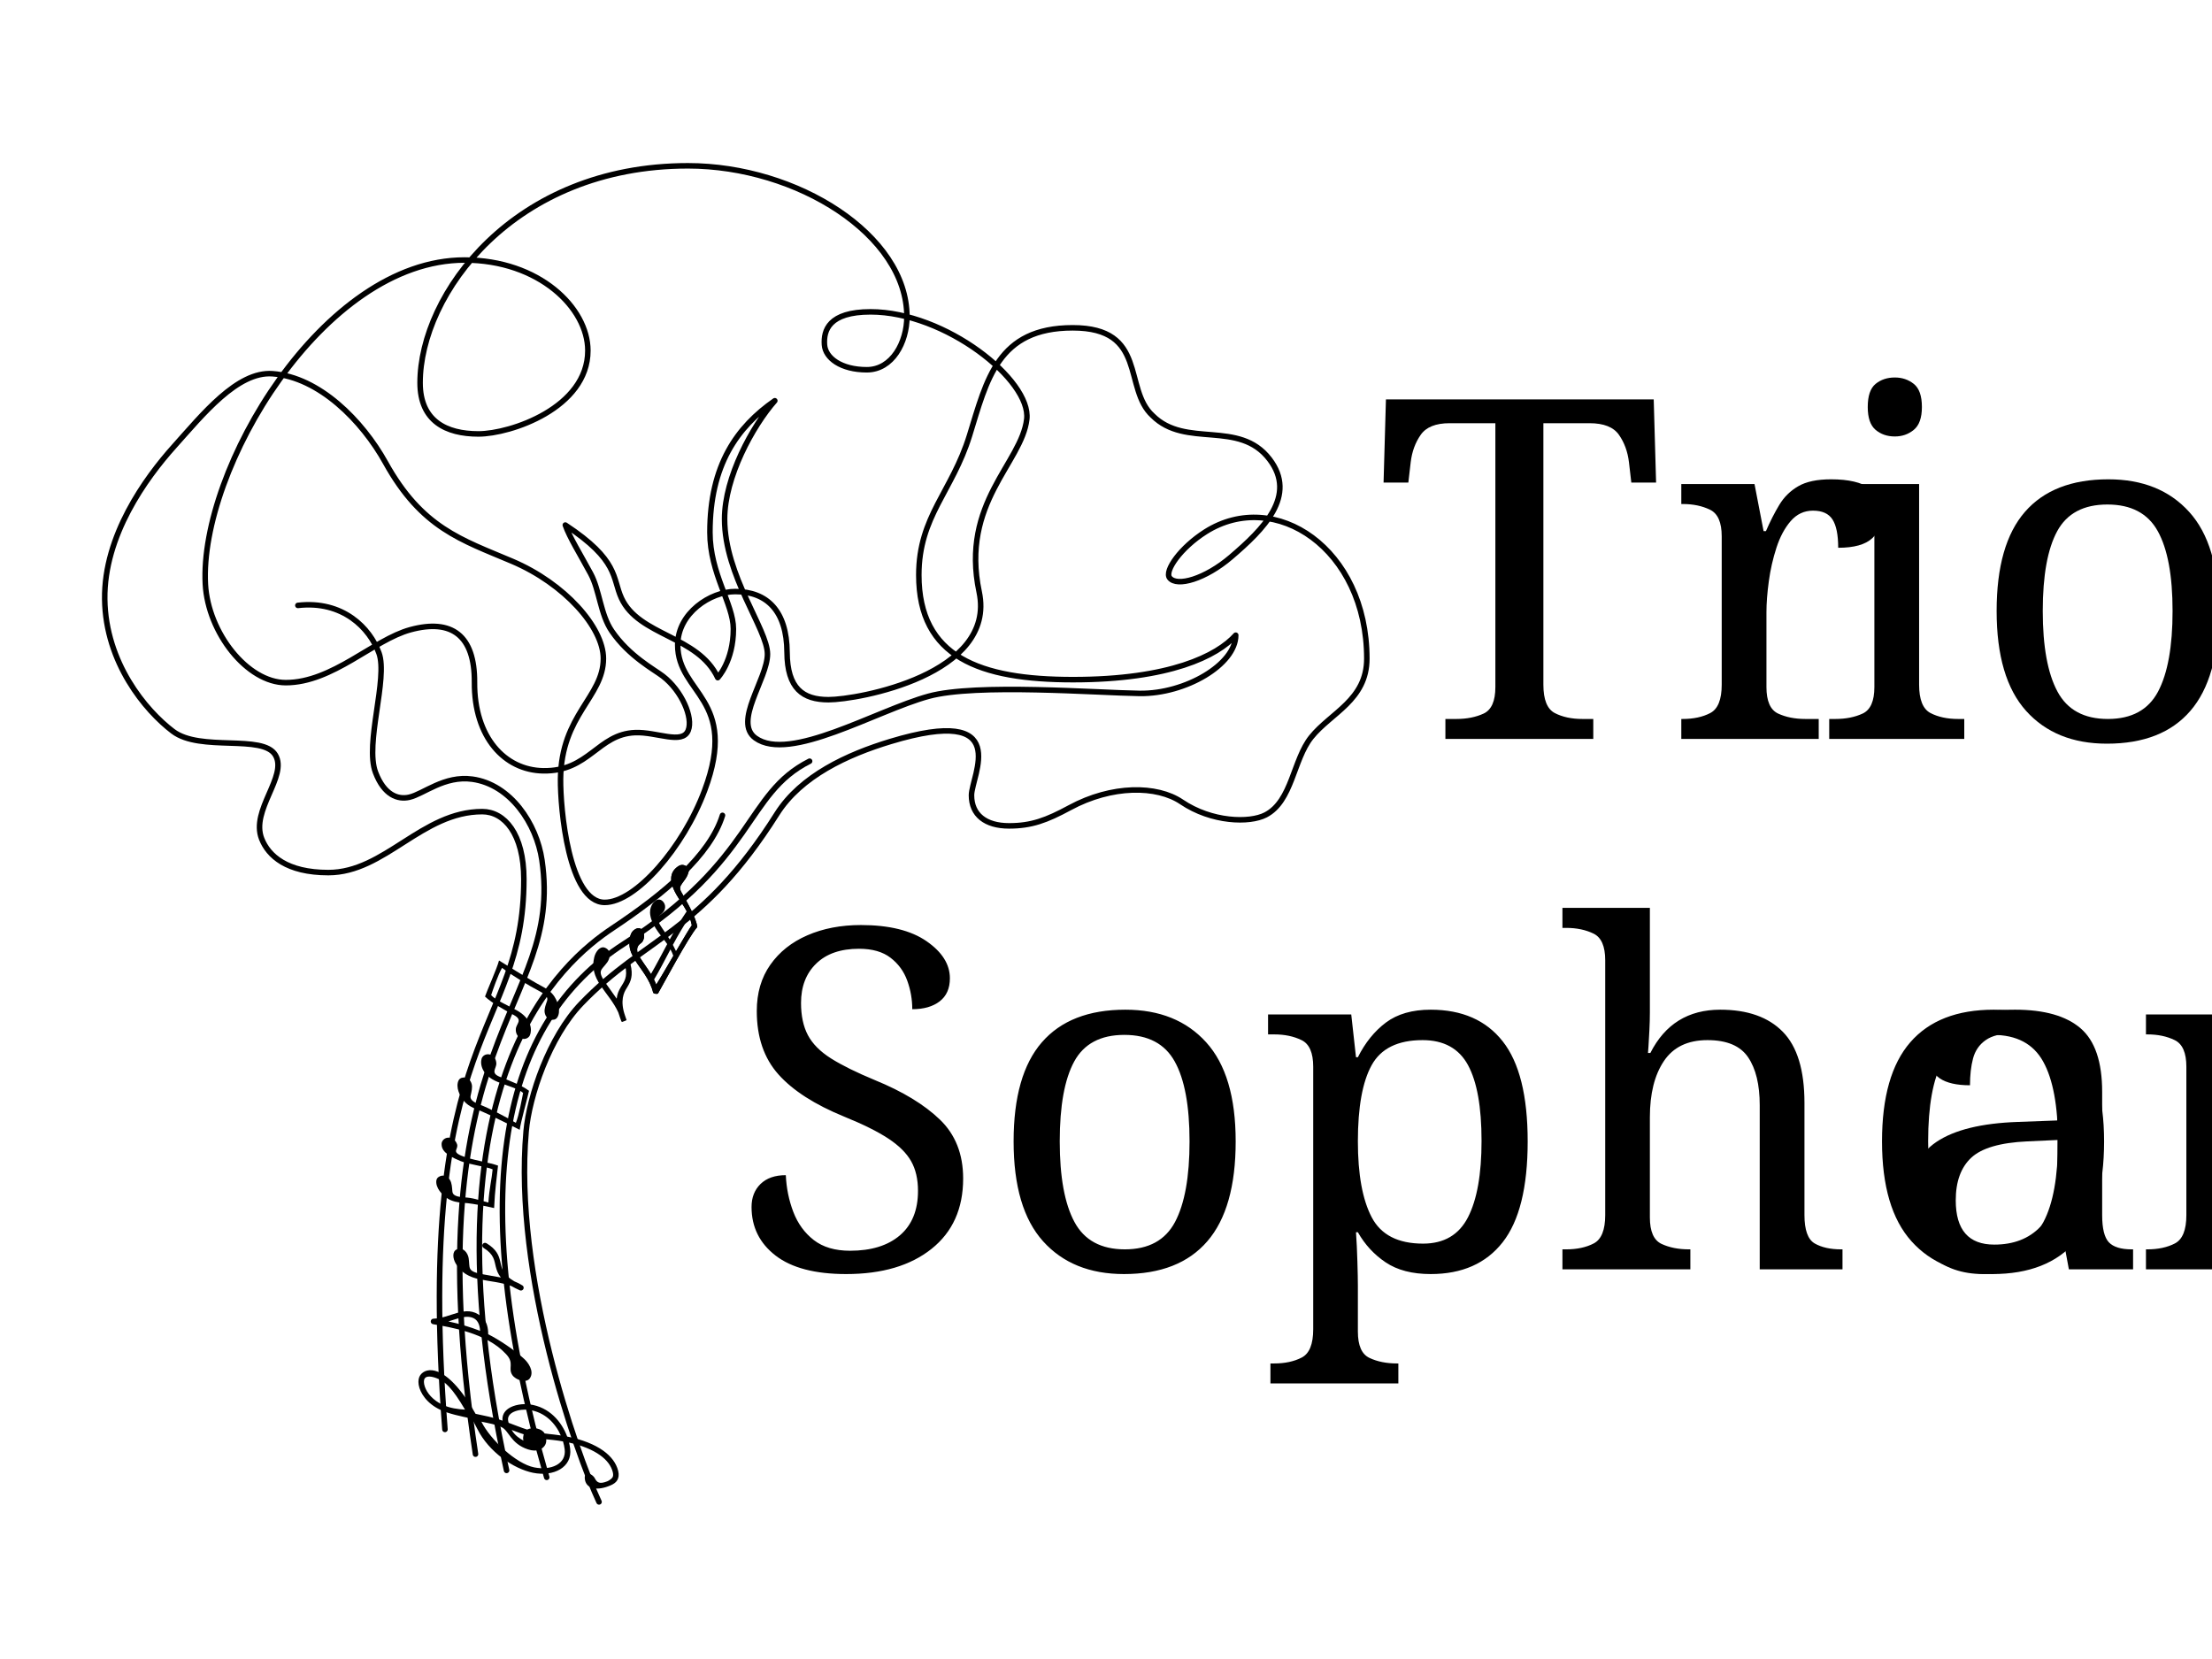
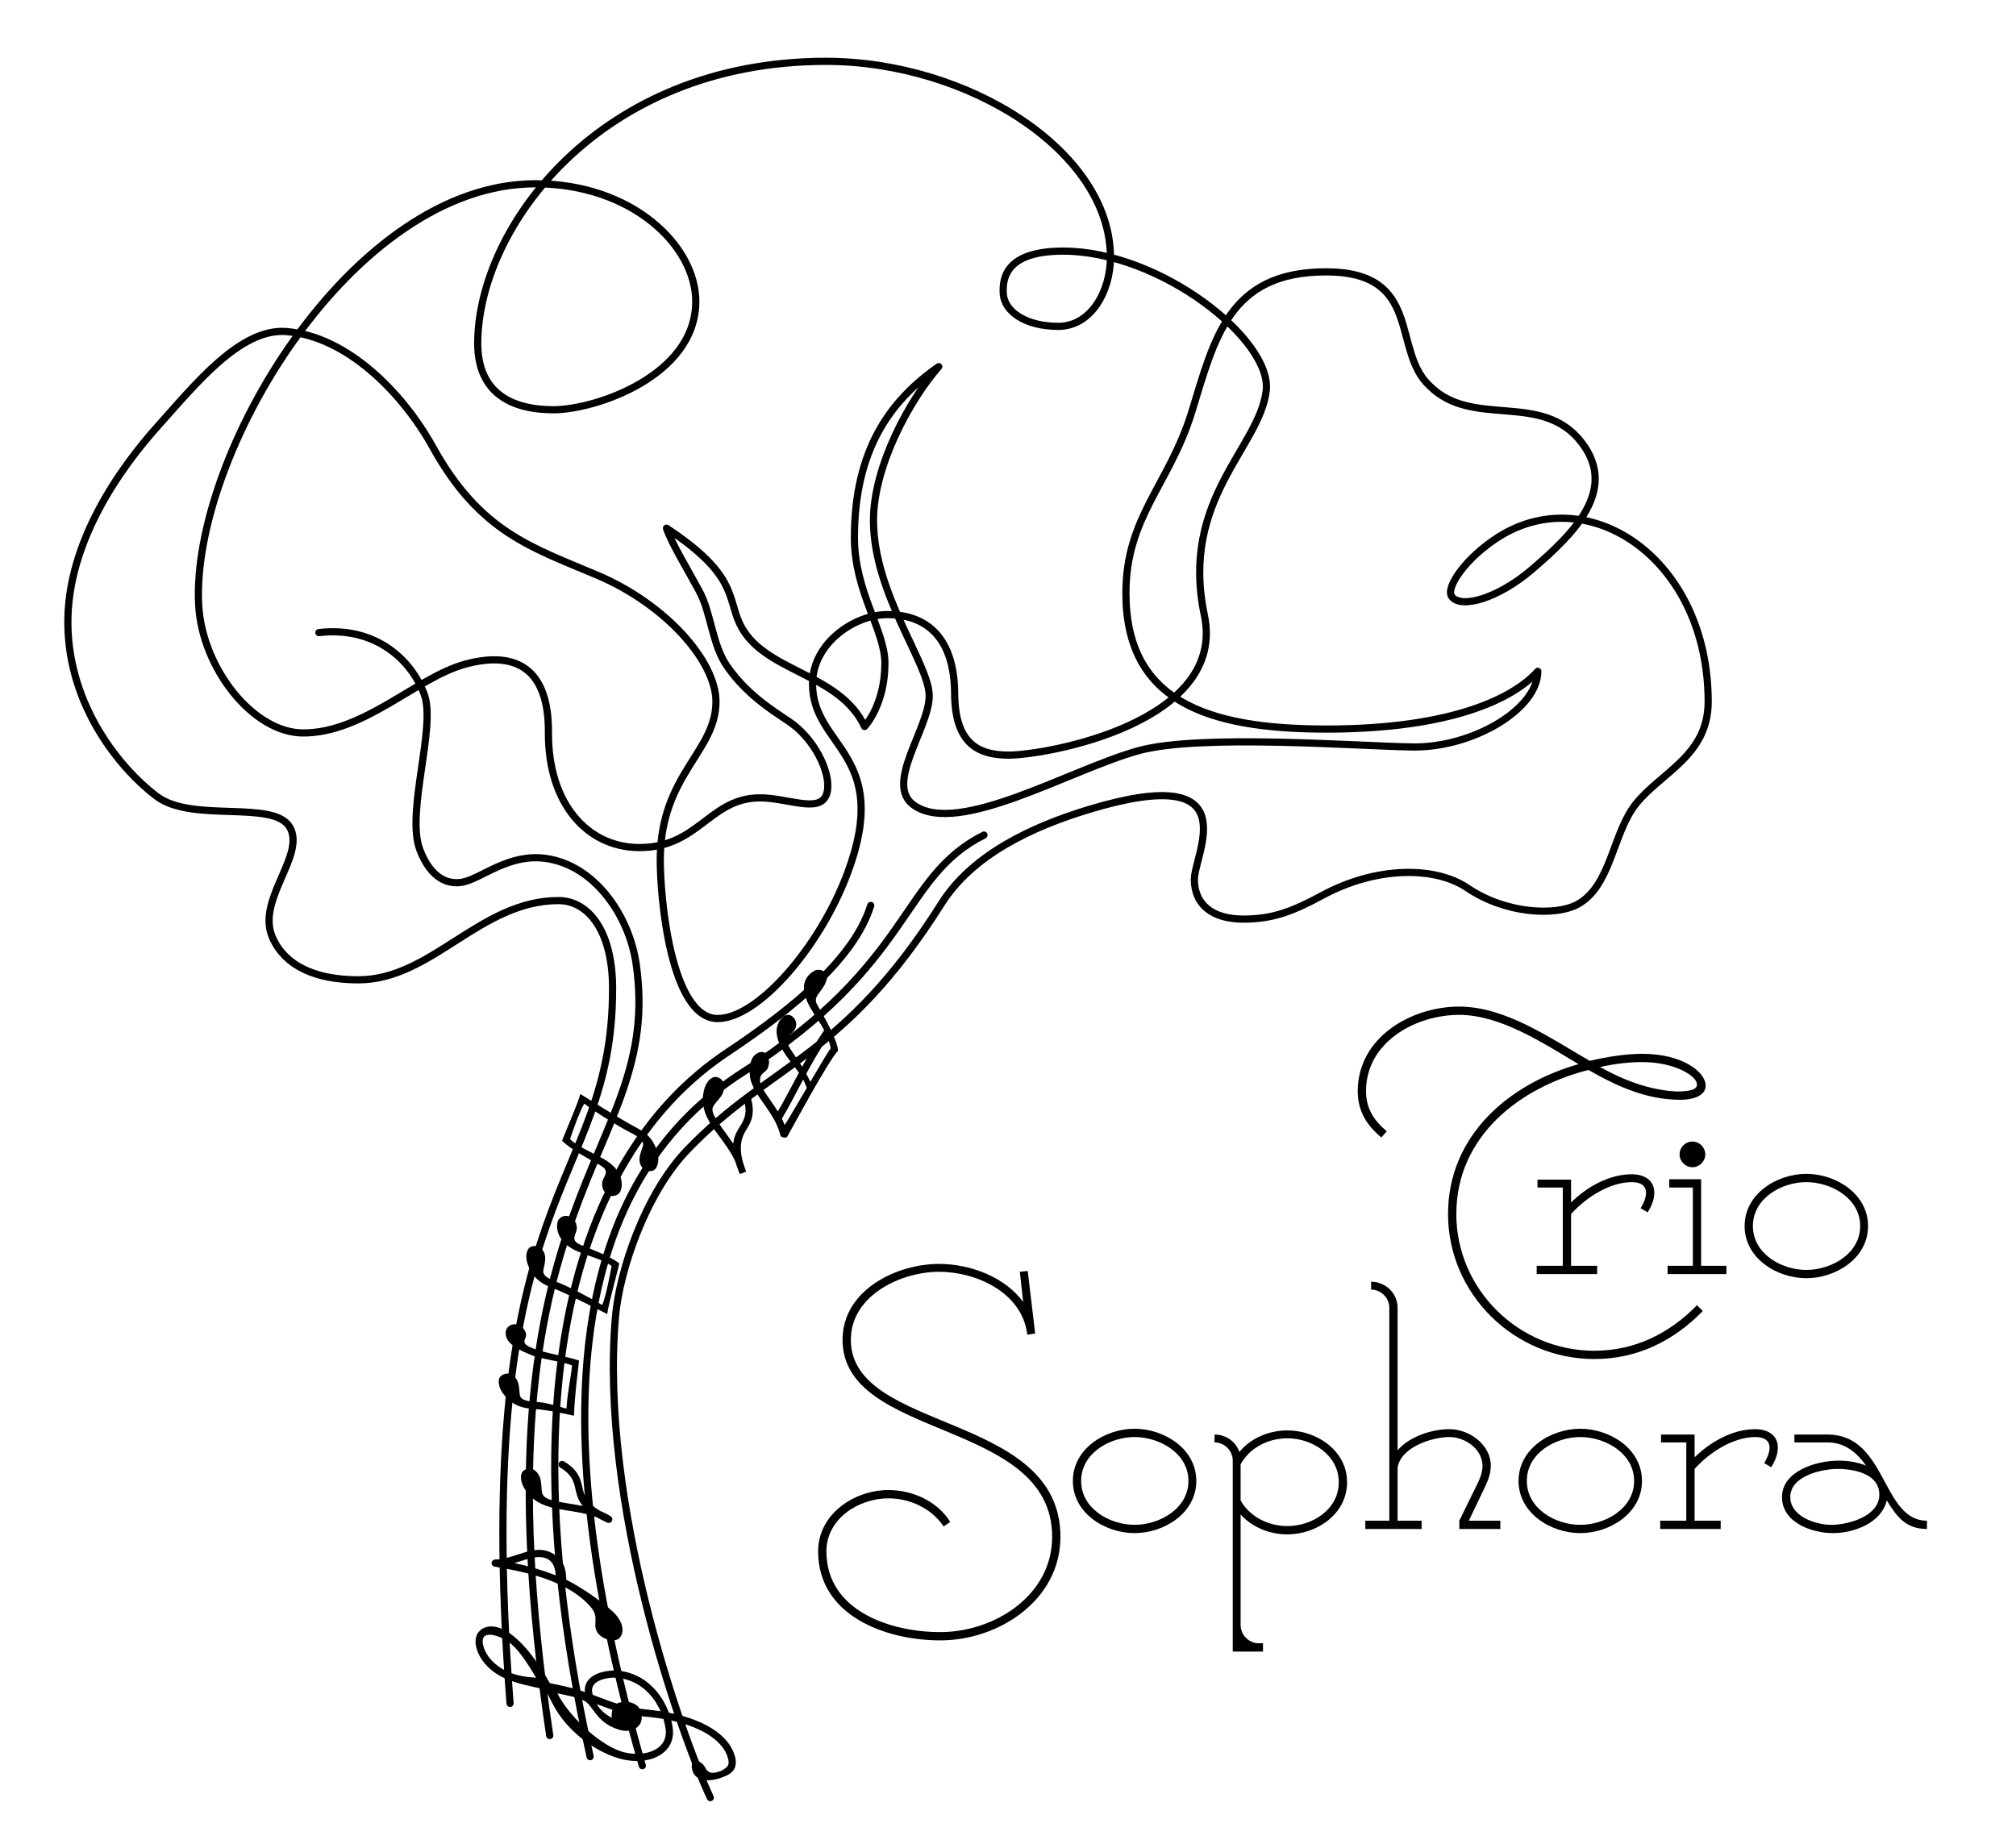
- <svg xmlns="http://www.w3.org/2000/svg" width="100%" height="100%" viewBox="0 0 800 600" version="1.1" xml:space="preserve" style="fill-rule:evenodd;clip-rule:evenodd;stroke-linecap:round;stroke-linejoin:round;stroke-miterlimit:1.5;">
-   <g id="Baum">
-     <path id="Hauptlinie" d="M160.921,516.963C149.758,370.872 189.46,375.127 189.46,318.015C189.46,301.506 182.4,293.533 174.412,293.533C152.565,293.533 139.156,315.585 118.753,315.585C103.722,315.585 97.07,309.534 94.641,303.379C90.554,293.022 104.135,280.774 99.614,273.088C95.093,265.402 72.488,272.033 62.542,264.498C52.596,256.963 38.17,239.654 37.876,216.695C37.581,193.737 52.65,172.931 62.952,161.452C73.253,149.973 85.821,134.232 98.569,135.164C115.429,136.397 131.019,152.153 139.423,167.306C152.584,191.038 166.869,195.191 185.239,202.994C204.225,211.059 218.227,226.897 218.227,238.17C218.227,252.104 202.967,258.417 202.728,281.705C202.618,292.469 205.658,326.365 218.705,326.365C229.804,326.365 247.082,306.697 254.872,285.788C267.243,252.587 245.097,250.992 245.097,233.232C245.097,221.728 257.002,213.943 265.893,213.943C277.418,213.943 284.555,220.975 284.645,235.901C284.724,249.037 290.4,253.055 299.642,253.055C310.257,253.055 360.442,243.944 354.132,214.091C347.319,181.853 369.51,167.448 371.348,151.61C372.988,137.475 341.881,112.785 314.851,112.785C299.713,112.785 297.826,119.517 298.177,124.691C298.503,129.502 304.236,133.727 313.479,133.727C322.722,133.727 327.997,123.783 327.997,114.54C327.997,84.962 288.277,59.967 248.823,59.967C185.638,59.967 151.929,106.5 151.929,138.449C151.929,152.291 161.372,156.935 173.027,156.935C184.681,156.935 212.61,147.491 212.61,126.795C212.61,111.311 194.928,94.043 168.003,94.043C116.711,94.043 72.068,170.003 74.278,211.272C75.22,228.853 89.454,246.886 103.364,246.886C120.291,246.886 134.998,231.4 148.419,227.748C163.405,223.67 171.718,229.839 171.606,246.749C171.473,266.65 182.511,278.51 196.408,278.773C213.048,279.087 216.165,265.499 229.688,264.959C237.537,264.645 246.785,269.404 248.897,264.187C250.789,259.516 246.56,249.811 239.735,244.551C236.592,242.129 227.496,237.347 221.257,228.22C217.133,222.187 216.875,213.539 213.623,207.487C210.042,200.824 205.921,194.22 204.451,189.889C223.892,202.678 221.439,209.081 224.732,216.281C231.038,230.068 252.444,229.827 259.582,245.087C259.582,245.087 265.241,239.16 265.241,227.469C265.241,218.339 256.754,207.625 256.754,192.515C256.754,168.172 266.618,154.388 280.223,144.934C272.189,154.082 262.058,172.568 262.058,187.693C262.058,208.304 277.567,227.558 277.567,236.56C277.567,245.561 265.076,261.046 273.216,266.929C285.558,275.847 316.754,257.059 335.865,251.807C352.979,247.104 396.985,250.59 412.196,250.786C428.721,250.998 446.917,240.322 446.917,229.728C440.271,237.189 423.05,245.803 388.084,245.803C354.327,245.803 332.305,237.685 332.305,207.947C332.305,186.745 344.361,177.807 350.63,157.553C356.899,137.299 360.798,118.559 387.964,118.559C415.13,118.559 406.149,140.573 416.857,150.319C428.821,162.283 448.098,151.639 459.143,166.089C469.225,179.279 456.992,191.391 445.174,201.482C435.919,209.383 425.69,212.374 423.016,208.996C421.045,206.506 427.001,198.019 436.026,192.315C461.12,176.453 494.333,198.394 494.333,238.197C494.333,253.182 481.292,257.806 474.244,266.599C467.661,274.813 467.362,289.742 457.717,294.725C451.92,297.72 438.237,297.402 427.306,290.008C418.453,284.019 402.163,283.866 386.925,292.106C378.443,296.693 373.022,298.688 364.936,298.688C356.426,298.688 351.35,294.694 351.35,287.621C351.35,280.548 366.658,254.679 322.051,268.172C306.465,272.887 289.651,280.625 280.989,294.354C253.771,337.488 233.46,338.752 210.229,362.952C198.619,375.045 191.402,396.463 190.285,409.121C185.689,461.203 208.449,525.626 216.647,543.184" style="fill:none;stroke:black;stroke-width:2px;" />
-     <path id="_4.-Linie" d="M171.97,525.909C148.887,372.98 204.007,365.79 196.001,311.081C194.063,297.838 184.584,283.702 170.836,281.797C160.702,280.393 153.265,287.139 148.019,288.338C143.883,289.283 138.92,287.531 135.821,279.375C131.893,269.038 140.373,245.302 137.066,236.207C133.758,227.111 123.95,217.084 107.731,218.954" style="fill:none;stroke:black;stroke-width:2px;" />
-     <path id="_3.-Linie" d="M183.208,531.787C151.862,389.967 203.83,347.463 221.52,335.691C240.509,323.056 256.813,309.28 261.298,294.885" style="fill:none;stroke:black;stroke-width:2px;" />
-     <path id="_2.-Linie" d="M197.732,534.298C167.837,430.297 181.239,369.761 225.764,341.273C273.447,310.764 269.364,287.092 292.806,275.297" style="fill:none;stroke:black;stroke-width:2px;" />
-   </g>
-   <g id="Noten">
-     <path id="Violinschlüssel-Kontur" d="M170.678,513.061C171.332,514.247 171.998,515.516 172.676,516.871C176.807,525.133 185.756,531.225 192.77,532.65C200.294,534.178 207.033,530.624 206.21,523.923C206.122,523.212 205.986,522.477 205.8,521.729C210.434,522.744 214.255,524.299 217.031,526.294C219.446,528.03 221.049,530.091 221.625,532.426C221.824,533.229 221.793,533.843 221.525,534.31C221.258,534.773 220.227,535.503 219.66,535.725C216.885,536.811 215.95,536.245 215.137,534.673C214.154,532.772 210.914,531.722 211.569,535.244C212.161,538.426 215.943,539.354 220.941,537.151C221.949,536.707 222.775,536.146 223.258,535.308C223.739,534.473 223.922,533.383 223.567,531.947C222.887,529.191 221.048,526.719 218.199,524.671C215.025,522.389 210.569,520.621 205.125,519.548C203.145,514.213 198.694,508.883 191.592,507.919C189.154,507.588 185.879,508.023 183.848,509.434C182.419,510.427 181.54,511.861 181.75,513.801C181.533,513.726 181.314,513.65 181.094,513.574C178.428,512.655 175.221,511.985 171.993,511.321C166.535,501.671 161.8,497.467 158.4,496.116C155.28,494.877 153.08,495.826 152.012,497.321C151.433,498.132 151.18,499.371 151.42,500.826C151.896,503.717 154.332,507.609 159.346,509.923C162.37,511.319 166.514,512.197 170.678,513.061ZM174.102,514.172C177.344,520.69 186.635,529.363 193.168,530.69C199.196,531.914 204.884,529.535 204.225,524.167C204.112,523.248 203.909,522.281 203.612,521.3C202.492,521.105 201.331,520.94 200.131,520.805C199.507,520.735 198.142,520.621 197.553,520.536C197.618,521.373 197.457,522.128 197.082,522.717C196.262,524.003 194.363,525.319 190.918,524.179C184.767,522.143 184.107,517.543 181.511,516.204C179.496,515.165 176.672,514.719 174.102,514.172ZM189.404,518.721C188.303,518.409 185.954,517.475 185.056,517.163C186.191,519.132 187.962,520.309 189.32,521.011C189.079,520.449 189.219,519.523 189.404,518.721ZM202.815,519.144C200.896,514.791 197.124,510.688 191.323,509.9C189.646,509.673 187.484,509.856 185.839,510.6C184.467,511.222 183.463,512.268 183.79,513.924C183.833,514.144 183.887,514.362 183.949,514.577C186.156,515.362 188.486,516.362 190.643,517.014C192.905,515.953 196.044,516.682 196.963,518.424C197.804,518.559 199.438,518.714 200.355,518.817C201.193,518.912 202.013,519.021 202.815,519.144ZM168.182,509.814C163.478,501.851 161.054,499.699 158.046,498.504C156.101,497.732 154.305,497.551 153.64,498.483C153.172,499.139 153.225,500.266 153.656,501.531C154.43,503.8 156.53,506.421 160.184,508.107C162.685,509.262 165.575,509.668 168.182,509.814Z" />
-     <path d="M176.564,482.55C176.541,480.414 176.226,477.879 174.021,476.082C171.214,473.794 168.43,473.969 165.414,474.808C162.787,475.539 159.97,476.815 156.747,476.924C156.236,476.942 155.82,477.343 155.784,477.854C155.748,478.364 156.103,478.82 156.608,478.909C162.786,479.996 175.893,482.048 182.841,489.551C186.28,492.99 183.554,494.764 185.315,497.342C186.466,499.026 190.3,500.446 191.642,498.456C193.34,495.939 190.974,492.761 189.653,491.535C186.065,488.207 180.377,484.456 176.564,482.55ZM173.632,481.323C173.515,478.711 172.511,477.012 170.572,476.46C169.073,476.033 167.549,476.29 165.95,476.735C164.734,477.073 163.477,477.515 162.162,477.914C166.027,478.723 169.897,479.866 173.632,481.323Z" />
-     <path d="M181.153,462.03C180.065,460.696 179.632,459.404 179.315,458.143C178.746,455.878 178.706,453.654 174.898,451.333C174.427,451.045 174.278,450.429 174.565,449.958C174.852,449.487 175.468,449.338 175.94,449.625C179.611,451.864 180.391,454.019 180.912,456.186C181.239,457.546 181.413,458.924 182.406,460.343C183.106,461.344 184.206,462.354 186.005,463.409C187.019,463.811 187.998,464.294 188.92,464.888C188.983,464.928 189.04,464.973 189.092,465.023L189.106,465.038C189.22,465.154 189.302,465.296 189.348,465.447L189.351,465.457C189.395,465.609 189.404,465.772 189.372,465.932L189.368,465.952C189.348,466.041 189.316,466.128 189.271,466.212L189.27,466.215C189.224,466.298 189.169,466.373 189.105,466.438L189.09,466.452C188.974,466.566 188.832,466.648 188.681,466.694L188.671,466.697C188.519,466.741 188.356,466.75 188.196,466.718L188.176,466.714C188.106,466.699 188.037,466.675 187.97,466.644C186.85,466.145 185.883,465.652 185.045,465.165C181.385,463.741 177.23,463.46 173.653,462.718C169.658,461.889 166.795,460.319 164.832,456.996C163.729,455.129 163.504,452.594 165.171,451.879C167.642,450.818 169.225,453.31 169.49,455.018C170.042,458.58 168.825,459.674 174.059,460.76C176.292,461.223 178.734,461.534 181.153,462.03Z" />
-     <g transform="matrix(0.712832,0.701335,-0.701335,0.712832,417.942,-95.2111)">
-       <path d="M181.153,462.03C180.065,460.696 179.632,459.404 179.315,458.143C178.746,455.878 178.706,453.654 174.898,451.333C174.427,451.045 174.278,450.429 174.565,449.958C174.852,449.487 175.468,449.338 175.94,449.625C179.611,451.864 180.391,454.019 180.912,456.186C181.239,457.546 181.531,460.575 186.005,463.409C186.986,464.03 189.04,464.973 189.092,465.023L189.106,465.038C189.22,465.154 188.452,466.647 188.452,466.647L188.177,466.714L188.176,466.714C188.176,466.714 185.883,465.652 185.045,465.165C181.385,463.741 177.23,463.46 173.653,462.718C169.658,461.889 166.795,460.319 164.832,456.996C163.729,455.129 163.504,452.594 165.171,451.879C167.642,450.818 169.225,453.31 169.49,455.018C170.042,458.58 168.825,459.674 174.059,460.76C176.292,461.223 178.734,461.534 181.153,462.03Z" />
-     </g>
-     <g transform="matrix(0.790209,0.612837,-0.612837,0.790209,364.52,-96.7557)">
-       <path d="M157.156,396.884C155.933,400.156 157.12,403.289 162.981,405.657C166.34,407.015 170.49,407.812 174.047,410.958C173.932,412.688 176.78,432.328 177.018,435.79C173.377,433.596 169.558,432.856 166.284,431.642C163.962,430.781 163.053,429.478 163.316,427.987C163.477,427.074 163.804,426.852 163.338,425.579C162.549,423.422 159.276,421.712 158.504,425.407C158.128,427.204 159.799,429.479 160.471,430.278C161.746,431.794 163.523,432.752 165.588,433.517C169.284,434.888 173.973,435.623 177.896,438.748C178.241,439.022 179.546,438.321 179.487,437.884C179.082,434.875 175.612,414.646 175.994,410.246C173.81,407.918 167.301,405.246 163.73,403.803C162.268,403.212 161.998,402.415 161.983,400.9C161.975,400.052 161.974,398.314 161.614,397.312C161.155,396.037 160.987,395.369 160.064,395.293C158.29,395.149 157.46,396.069 157.156,396.884Z" />
-     </g>
-     <g transform="matrix(1,0,0,1,7.30719,-32.1053)">
-       <path d="M166.884,414.951C166.285,416.83 166.838,421.031 172.699,423.399C176.058,424.757 180.19,425.823 181.875,427.373C181.569,428.944 180.374,435.639 179.257,438.198C175.616,436.003 169.558,432.856 166.284,431.642C162.361,430.188 162.788,428.931 162.965,428.082C163.155,427.175 163.637,425.446 163.28,424.138C162.828,422.488 161.418,421.317 159.513,421.968C158.835,422.2 158.426,422.856 158.248,423.706C157.659,426.528 159.799,429.479 160.471,430.278C161.746,431.794 163.523,432.752 165.588,433.517C169.284,434.888 180.654,440.717 180.654,440.717C180.979,438.007 183.694,428.336 184.018,426.607C181.389,424.597 177.019,422.988 173.448,421.545C169.932,420.124 172.292,418.566 172.197,416.645C172.119,415.052 171.248,414.08 170.412,413.681C168.801,412.914 167.26,413.771 166.884,414.951Z" />
-     </g>
-     <g transform="matrix(0.955992,-0.293392,0.293392,0.955992,-117.806,69.1674)">
-       <path d="M164.209,410.808C163.611,412.687 164.061,414.75 168.955,418.751C171.592,420.908 177.477,423.468 179.162,425.019C177.893,428.167 175.962,431.285 174.174,436.033C170.533,433.838 169.558,432.856 166.284,431.642C162.361,430.188 162.788,428.931 162.965,428.082C163.155,427.175 163.637,425.446 163.28,424.138C162.828,422.488 161.418,421.317 159.513,421.968C158.835,422.2 158.426,422.856 158.248,423.706C157.659,426.528 159.799,429.479 160.471,430.278C161.746,431.794 163.523,432.752 165.588,433.517C169.284,434.888 175.571,438.552 175.571,438.552C177.711,432.48 179.795,428.143 181.424,424.289C178.795,422.28 172.664,419.445 169.704,416.897C166.83,414.422 169.617,414.423 169.523,412.502C169.445,410.909 168.574,409.937 167.737,409.538C166.127,408.771 164.585,409.628 164.209,410.808Z" />
-     </g>
-     <g transform="matrix(-0.993145,-0.116891,0.116891,-0.993145,308.303,805.605)">
-       <path d="M166.267,414.567C165.669,416.446 166.222,420.646 172.082,423.015C175.442,424.372 180.19,425.823 181.875,427.373C181.569,428.944 180.232,435.07 179.115,437.63C175.474,435.435 168.202,432.145 164.928,430.932C161.006,429.477 161.432,428.221 161.61,427.371C161.799,426.464 162.282,424.735 161.924,423.428C161.473,421.777 160.063,420.606 158.158,421.257C157.48,421.489 157.071,422.146 156.893,422.996C156.304,425.818 158.444,428.768 159.116,429.567C160.391,431.084 162.168,432.041 164.233,432.807C167.929,434.177 180.512,440.149 180.512,440.149C180.837,437.439 183.694,428.336 184.018,426.607C181.389,424.597 176.403,422.604 172.832,421.16C169.316,419.739 171.675,418.182 171.581,416.26C171.503,414.668 170.632,413.696 169.795,413.297C168.185,412.529 166.643,413.386 166.267,414.567Z" />
-     </g>
-     <path d="M248.365,329.584C246.119,332.857 244.092,336.352 242.219,339.768C240.983,337.768 239.859,336.337 238.849,334.705C237.546,332.6 237.93,331.681 239.052,330.664C239.738,330.041 240.477,329.395 240.556,328.042C240.65,326.424 238.787,324.267 236.83,325.932C235.432,327.123 235.051,329.022 235.093,330.065C235.171,332.045 235.988,333.89 237.151,335.761C238.311,337.627 239.911,339.399 241.307,341.446C239.183,345.384 237.253,349.149 235.419,352.263C234.093,350.074 232.591,348.164 231.393,346.237C230.086,344.134 230.166,342.547 231.288,341.529C231.974,340.907 232.368,340.932 232.781,339.641C233.479,337.452 231.941,334.095 229.066,336.542C227.668,337.732 227.595,340.554 227.636,341.597C227.714,343.576 228.532,345.422 229.694,347.292C231.775,350.64 235.03,354.095 236.214,358.968C236.318,359.396 237.78,359.642 238.001,359.261C239.525,356.635 249.18,338.523 252.179,335.28C251.879,332.102 248.373,326.002 246.436,322.673C245.643,321.31 245.918,320.515 246.835,319.308C247.348,318.633 248.412,317.26 248.741,316.247C249.16,314.958 249.437,314.327 248.754,313.702C247.441,312.5 246.221,312.72 245.481,313.177C242.51,315.013 241.528,318.216 244.707,323.679C245.786,325.532 247.204,327.401 248.365,329.584ZM242.482,343.359C240.407,347.267 238.513,351.006 236.535,354.285C236.822,354.864 237.091,355.466 237.333,356.093C238.239,354.743 240.868,350.238 243.524,345.697C243.234,344.868 242.88,344.093 242.482,343.359ZM249.34,331.683C247.085,335.009 245.143,338.415 243.355,341.729C243.729,342.42 244.113,343.177 244.506,344.018C247.175,339.463 249.658,335.264 250.204,334.649C250.003,333.589 249.704,332.606 249.34,331.683Z" />
-   </g>
-   <g id="Trio-Sophora">
-     <g transform="matrix(1.61538,0,0,1.61538,-176.787,81.6643)">
-       <text x="417.08px" y="114.881px" style="font-family:'CalamityJaneNF', 'Calamity Jane NF', serif;font-size:106.476px;">Tr<tspan x="516.529px " y="114.881px ">i</tspan>o</text>
-     </g>
-     <g transform="matrix(1.61538,0,0,1.61538,-410.186,273.483)">
-       <text x="417.08px" y="114.881px" style="font-family:'CalamityJaneNF', 'Calamity Jane NF', serif;font-size:106.476px;">Sophor<tspan x="676.137px " y="114.881px ">a</tspan>
-       </text>
+ <svg xmlns="http://www.w3.org/2000/svg" width="100%" height="100%" viewBox="0 0 561 512" version="1.1" xml:space="preserve" style="fill-rule:evenodd;clip-rule:evenodd;stroke-linecap:round;stroke-linejoin:round;stroke-miterlimit:1.5;">
+   <g transform="matrix(1,0,0,1,-2995,-8)">
+     <g id="Logo" transform="matrix(1.46606,0,0,1.70191,1723.21,267.951)">
+       <rect x="867.935" y="-152.69" width="381.793" height="300.272" style="fill:none;" />
+       <g id="Baum" transform="matrix(0.682102,0,0,0.587574,854.534,-177.947)">
+         <path id="Hauptlinie" d="M160.921,516.963C149.758,370.872 189.46,375.127 189.46,318.015C189.46,301.506 182.4,293.533 174.412,293.533C152.565,293.533 139.156,315.585 118.753,315.585C103.722,315.585 97.07,309.534 94.641,303.379C90.554,293.022 104.135,280.774 99.614,273.088C95.093,265.402 72.488,272.033 62.542,264.498C52.596,256.963 38.17,239.654 37.876,216.695C37.581,193.737 52.65,172.931 62.952,161.452C73.253,149.973 85.821,134.232 98.569,135.164C115.429,136.397 131.019,152.153 139.423,167.306C152.584,191.038 166.869,195.191 185.239,202.994C204.225,211.059 218.227,226.897 218.227,238.17C218.227,252.104 202.967,258.417 202.728,281.705C202.618,292.469 205.658,326.365 218.705,326.365C229.804,326.365 247.082,306.697 254.872,285.788C267.243,252.587 245.097,250.992 245.097,233.232C245.097,221.728 257.002,213.943 265.893,213.943C277.418,213.943 284.555,220.975 284.645,235.901C284.724,249.037 290.4,253.055 299.642,253.055C310.257,253.055 360.442,243.944 354.132,214.091C347.319,181.853 369.51,167.448 371.348,151.61C372.988,137.475 341.881,112.785 314.851,112.785C299.713,112.785 297.826,119.517 298.177,124.691C298.503,129.502 304.236,133.727 313.479,133.727C322.722,133.727 327.997,123.783 327.997,114.54C327.997,84.962 288.277,59.967 248.823,59.967C185.638,59.967 151.929,106.5 151.929,138.449C151.929,152.291 161.372,156.935 173.027,156.935C184.681,156.935 212.61,147.491 212.61,126.795C212.61,111.311 194.928,94.043 168.003,94.043C116.711,94.043 72.068,170.003 74.278,211.272C75.22,228.853 89.454,246.886 103.364,246.886C120.291,246.886 134.998,231.4 148.419,227.748C163.405,223.67 171.718,229.839 171.606,246.749C171.473,266.65 182.511,278.51 196.408,278.773C213.048,279.087 216.165,265.499 229.688,264.959C237.537,264.645 246.785,269.404 248.897,264.187C250.789,259.516 246.56,249.811 239.735,244.551C236.592,242.129 227.496,237.347 221.257,228.22C217.133,222.187 216.875,213.539 213.623,207.487C210.042,200.824 205.921,194.22 204.451,189.889C223.892,202.678 221.439,209.081 224.732,216.281C231.038,230.068 252.444,229.827 259.582,245.087C259.582,245.087 265.241,239.16 265.241,227.469C265.241,218.339 256.754,207.625 256.754,192.515C256.754,168.172 266.618,154.388 280.223,144.934C272.189,154.082 262.058,172.568 262.058,187.693C262.058,208.304 277.567,227.558 277.567,236.56C277.567,245.561 265.076,261.046 273.216,266.929C285.558,275.847 316.754,257.059 335.865,251.807C352.979,247.104 396.985,250.59 412.196,250.786C428.721,250.998 446.917,240.322 446.917,229.728C440.271,237.189 423.05,245.803 388.084,245.803C354.327,245.803 332.305,237.685 332.305,207.947C332.305,186.745 344.361,177.807 350.63,157.553C356.899,137.299 360.798,118.559 387.964,118.559C415.13,118.559 406.149,140.573 416.857,150.319C428.821,162.283 448.098,151.639 459.143,166.089C469.225,179.279 456.992,191.391 445.174,201.482C435.919,209.383 425.69,212.374 423.016,208.996C421.045,206.506 427.001,198.019 436.026,192.315C461.12,176.453 494.333,198.394 494.333,238.197C494.333,253.182 481.292,257.806 474.244,266.599C467.661,274.813 467.362,289.742 457.717,294.725C451.92,297.72 438.237,297.402 427.306,290.008C418.453,284.019 402.163,283.866 386.925,292.106C378.443,296.693 373.022,298.688 364.936,298.688C356.426,298.688 351.35,294.694 351.35,287.621C351.35,280.548 366.658,254.679 322.051,268.172C306.465,272.887 289.651,280.625 280.989,294.354C253.771,337.488 233.46,338.752 210.229,362.952C198.619,375.045 191.402,396.463 190.285,409.121C185.689,461.203 208.449,525.626 216.647,543.184" style="fill:none;stroke:black;stroke-width:2px;" />
+         <path id="_4.-Linie" d="M171.97,525.909C148.887,372.98 204.007,365.79 196.001,311.081C194.063,297.838 184.584,283.702 170.836,281.797C160.702,280.393 153.265,287.139 148.019,288.338C143.883,289.283 138.92,287.531 135.821,279.375C131.893,269.038 140.373,245.302 137.066,236.207C133.758,227.111 123.95,217.084 107.731,218.954" style="fill:none;stroke:black;stroke-width:2px;" />
+         <path id="_3.-Linie" d="M183.208,531.787C151.862,389.967 203.83,347.463 221.52,335.691C240.509,323.056 256.813,309.28 261.298,294.885" style="fill:none;stroke:black;stroke-width:2px;" />
+         <path id="_2.-Linie" d="M197.732,534.298C167.837,430.297 181.239,369.761 225.764,341.273C273.447,310.764 269.364,287.092 292.806,275.297" style="fill:none;stroke:black;stroke-width:2px;" />
+       </g>
+       <g id="Noten" transform="matrix(0.682102,0,0,0.587574,854.534,-177.947)">
+         <path id="Violinschlüssel-Kontur" d="M170.678,513.061C171.332,514.247 171.998,515.516 172.676,516.871C176.807,525.133 185.756,531.225 192.77,532.65C200.294,534.178 207.033,530.624 206.21,523.923C206.122,523.212 205.986,522.477 205.8,521.729C210.434,522.744 214.255,524.299 217.031,526.294C219.446,528.03 221.049,530.091 221.625,532.426C221.824,533.229 221.793,533.843 221.525,534.31C221.258,534.773 220.227,535.503 219.66,535.725C216.885,536.811 215.95,536.245 215.137,534.673C214.154,532.772 210.914,531.722 211.569,535.244C212.161,538.426 215.943,539.354 220.941,537.151C221.949,536.707 222.775,536.146 223.258,535.308C223.739,534.473 223.922,533.383 223.567,531.947C222.887,529.191 221.048,526.719 218.199,524.671C215.025,522.389 210.569,520.621 205.125,519.548C203.145,514.213 198.694,508.883 191.592,507.919C189.154,507.588 185.879,508.023 183.848,509.434C182.419,510.427 181.54,511.861 181.75,513.801C181.533,513.726 181.314,513.65 181.094,513.574C178.428,512.655 175.221,511.985 171.993,511.321C166.535,501.671 161.8,497.467 158.4,496.116C155.28,494.877 153.08,495.826 152.012,497.321C151.433,498.132 151.18,499.371 151.42,500.826C151.896,503.717 154.332,507.609 159.346,509.923C162.37,511.319 166.514,512.197 170.678,513.061ZM174.102,514.172C177.344,520.69 186.635,529.363 193.168,530.69C199.196,531.914 204.884,529.535 204.225,524.167C204.112,523.248 203.909,522.281 203.612,521.3C202.492,521.105 201.331,520.94 200.131,520.805C199.507,520.735 198.142,520.621 197.553,520.536C197.618,521.373 197.457,522.128 197.082,522.717C196.262,524.003 194.363,525.319 190.918,524.179C184.767,522.143 184.107,517.543 181.511,516.204C179.496,515.165 176.672,514.719 174.102,514.172ZM189.404,518.721C188.303,518.409 185.954,517.475 185.056,517.163C186.191,519.132 187.962,520.309 189.32,521.011C189.079,520.449 189.219,519.523 189.404,518.721ZM202.815,519.144C200.896,514.791 197.124,510.688 191.323,509.9C189.646,509.673 187.484,509.856 185.839,510.6C184.467,511.222 183.463,512.268 183.79,513.924C183.833,514.144 183.887,514.362 183.949,514.577C186.156,515.362 188.486,516.362 190.643,517.014C192.905,515.953 196.044,516.682 196.963,518.424C197.804,518.559 199.438,518.714 200.355,518.817C201.193,518.912 202.013,519.021 202.815,519.144ZM168.182,509.814C163.478,501.851 161.054,499.699 158.046,498.504C156.101,497.732 154.305,497.551 153.64,498.483C153.172,499.139 153.225,500.266 153.656,501.531C154.43,503.8 156.53,506.421 160.184,508.107C162.685,509.262 165.575,509.668 168.182,509.814Z" />
+         <path d="M176.564,482.55C176.541,480.414 176.226,477.879 174.021,476.082C171.214,473.794 168.43,473.969 165.414,474.808C162.787,475.539 159.97,476.815 156.747,476.924C156.236,476.942 155.82,477.343 155.784,477.854C155.748,478.364 156.103,478.82 156.608,478.909C162.786,479.996 175.893,482.048 182.841,489.551C186.28,492.99 183.554,494.764 185.315,497.342C186.466,499.026 190.3,500.446 191.642,498.456C193.34,495.939 190.974,492.761 189.653,491.535C186.065,488.207 180.377,484.456 176.564,482.55ZM173.632,481.323C173.515,478.711 172.511,477.012 170.572,476.46C169.073,476.033 167.549,476.29 165.95,476.735C164.734,477.073 163.477,477.515 162.162,477.914C166.027,478.723 169.897,479.866 173.632,481.323Z" />
+         <path d="M181.153,462.03C180.065,460.696 179.632,459.404 179.315,458.143C178.746,455.878 178.706,453.654 174.898,451.333C174.427,451.045 174.278,450.429 174.565,449.958C174.852,449.487 175.468,449.338 175.94,449.625C179.611,451.864 180.391,454.019 180.912,456.186C181.239,457.546 181.413,458.924 182.406,460.343C183.106,461.344 184.206,462.354 186.005,463.409C187.019,463.811 187.998,464.294 188.92,464.888C188.983,464.928 189.04,464.973 189.092,465.023L189.106,465.038C189.22,465.154 189.302,465.296 189.348,465.447L189.351,465.457C189.395,465.609 189.404,465.772 189.372,465.932L189.368,465.952C189.348,466.041 189.316,466.128 189.271,466.212L189.27,466.215C189.224,466.298 189.169,466.373 189.105,466.438L189.09,466.452C188.974,466.566 188.832,466.648 188.681,466.694L188.671,466.697C188.519,466.741 188.356,466.75 188.196,466.718L188.176,466.714C188.106,466.699 188.037,466.675 187.97,466.644C186.85,466.145 185.883,465.652 185.045,465.165C181.385,463.741 177.23,463.46 173.653,462.718C169.658,461.889 166.795,460.319 164.832,456.996C163.729,455.129 163.504,452.594 165.171,451.879C167.642,450.818 169.225,453.31 169.49,455.018C170.042,458.58 168.825,459.674 174.059,460.76C176.292,461.223 178.734,461.534 181.153,462.03Z" />
+         <g transform="matrix(0.712832,0.701335,-0.701335,0.712832,417.942,-95.2111)">
+           <path d="M181.153,462.03C180.065,460.696 179.632,459.404 179.315,458.143C178.746,455.878 178.706,453.654 174.898,451.333C174.427,451.045 174.278,450.429 174.565,449.958C174.852,449.487 175.468,449.338 175.94,449.625C179.611,451.864 180.391,454.019 180.912,456.186C181.239,457.546 181.531,460.575 186.005,463.409C186.986,464.03 189.04,464.973 189.092,465.023L189.106,465.038C189.22,465.154 188.452,466.647 188.452,466.647L188.177,466.714L188.176,466.714C188.176,466.714 185.883,465.652 185.045,465.165C181.385,463.741 177.23,463.46 173.653,462.718C169.658,461.889 166.795,460.319 164.832,456.996C163.729,455.129 163.504,452.594 165.171,451.879C167.642,450.818 169.225,453.31 169.49,455.018C170.042,458.58 168.825,459.674 174.059,460.76C176.292,461.223 178.734,461.534 181.153,462.03Z" />
+         </g>
+         <g transform="matrix(0.790209,0.612837,-0.612837,0.790209,364.52,-96.7557)">
+           <path d="M157.156,396.884C155.933,400.156 157.12,403.289 162.981,405.657C166.34,407.015 170.49,407.812 174.047,410.958C173.932,412.688 176.78,432.328 177.018,435.79C173.377,433.596 169.558,432.856 166.284,431.642C163.962,430.781 163.053,429.478 163.316,427.987C163.477,427.074 163.804,426.852 163.338,425.579C162.549,423.422 159.276,421.712 158.504,425.407C158.128,427.204 159.799,429.479 160.471,430.278C161.746,431.794 163.523,432.752 165.588,433.517C169.284,434.888 173.973,435.623 177.896,438.748C178.241,439.022 179.546,438.321 179.487,437.884C179.082,434.875 175.612,414.646 175.994,410.246C173.81,407.918 167.301,405.246 163.73,403.803C162.268,403.212 161.998,402.415 161.983,400.9C161.975,400.052 161.974,398.314 161.614,397.312C161.155,396.037 160.987,395.369 160.064,395.293C158.29,395.149 157.46,396.069 157.156,396.884Z" />
+         </g>
+         <g transform="matrix(1,0,0,1,7.30719,-32.1053)">
+           <path d="M166.884,414.951C166.285,416.83 166.838,421.031 172.699,423.399C176.058,424.757 180.19,425.823 181.875,427.373C181.569,428.944 180.374,435.639 179.257,438.198C175.616,436.003 169.558,432.856 166.284,431.642C162.361,430.188 162.788,428.931 162.965,428.082C163.155,427.175 163.637,425.446 163.28,424.138C162.828,422.488 161.418,421.317 159.513,421.968C158.835,422.2 158.426,422.856 158.248,423.706C157.659,426.528 159.799,429.479 160.471,430.278C161.746,431.794 163.523,432.752 165.588,433.517C169.284,434.888 180.654,440.717 180.654,440.717C180.979,438.007 183.694,428.336 184.018,426.607C181.389,424.597 177.019,422.988 173.448,421.545C169.932,420.124 172.292,418.566 172.197,416.645C172.119,415.052 171.248,414.08 170.412,413.681C168.801,412.914 167.26,413.771 166.884,414.951Z" />
+         </g>
+         <g transform="matrix(0.955992,-0.293392,0.293392,0.955992,-117.806,69.1674)">
+           <path d="M164.209,410.808C163.611,412.687 164.061,414.75 168.955,418.751C171.592,420.908 177.477,423.468 179.162,425.019C177.893,428.167 175.962,431.285 174.174,436.033C170.533,433.838 169.558,432.856 166.284,431.642C162.361,430.188 162.788,428.931 162.965,428.082C163.155,427.175 163.637,425.446 163.28,424.138C162.828,422.488 161.418,421.317 159.513,421.968C158.835,422.2 158.426,422.856 158.248,423.706C157.659,426.528 159.799,429.479 160.471,430.278C161.746,431.794 163.523,432.752 165.588,433.517C169.284,434.888 175.571,438.552 175.571,438.552C177.711,432.48 179.795,428.143 181.424,424.289C178.795,422.28 172.664,419.445 169.704,416.897C166.83,414.422 169.617,414.423 169.523,412.502C169.445,410.909 168.574,409.937 167.737,409.538C166.127,408.771 164.585,409.628 164.209,410.808Z" />
+         </g>
+         <g transform="matrix(-0.993145,-0.116891,0.116891,-0.993145,308.303,805.605)">
+           <path d="M166.267,414.567C165.669,416.446 166.222,420.646 172.082,423.015C175.442,424.372 180.19,425.823 181.875,427.373C181.569,428.944 180.232,435.07 179.115,437.63C175.474,435.435 168.202,432.145 164.928,430.932C161.006,429.477 161.432,428.221 161.61,427.371C161.799,426.464 162.282,424.735 161.924,423.428C161.473,421.777 160.063,420.606 158.158,421.257C157.48,421.489 157.071,422.146 156.893,422.996C156.304,425.818 158.444,428.768 159.116,429.567C160.391,431.084 162.168,432.041 164.233,432.807C167.929,434.177 180.512,440.149 180.512,440.149C180.837,437.439 183.694,428.336 184.018,426.607C181.389,424.597 176.403,422.604 172.832,421.16C169.316,419.739 171.675,418.182 171.581,416.26C171.503,414.668 170.632,413.696 169.795,413.297C168.185,412.529 166.643,413.386 166.267,414.567Z" />
+         </g>
+         <path d="M248.365,329.584C246.119,332.857 244.092,336.352 242.219,339.768C240.983,337.768 239.859,336.337 238.849,334.705C237.546,332.6 237.93,331.681 239.052,330.664C239.738,330.041 240.477,329.395 240.556,328.042C240.65,326.424 238.787,324.267 236.83,325.932C235.432,327.123 235.051,329.022 235.093,330.065C235.171,332.045 235.988,333.89 237.151,335.761C238.311,337.627 239.911,339.399 241.307,341.446C239.183,345.384 237.253,349.149 235.419,352.263C234.093,350.074 232.591,348.164 231.393,346.237C230.086,344.134 230.166,342.547 231.288,341.529C231.974,340.907 232.368,340.932 232.781,339.641C233.479,337.452 231.941,334.095 229.066,336.542C227.668,337.732 227.595,340.554 227.636,341.597C227.714,343.576 228.532,345.422 229.694,347.292C231.775,350.64 235.03,354.095 236.214,358.968C236.318,359.396 237.78,359.642 238.001,359.261C239.525,356.635 249.18,338.523 252.179,335.28C251.879,332.102 248.373,326.002 246.436,322.673C245.643,321.31 245.918,320.515 246.835,319.308C247.348,318.633 248.412,317.26 248.741,316.247C249.16,314.958 249.437,314.327 248.754,313.702C247.441,312.5 246.221,312.72 245.481,313.177C242.51,315.013 241.528,318.216 244.707,323.679C245.786,325.532 247.204,327.401 248.365,329.584ZM242.482,343.359C240.407,347.267 238.513,351.006 236.535,354.285C236.822,354.864 237.091,355.466 237.333,356.093C238.239,354.743 240.868,350.238 243.524,345.697C243.234,344.868 242.88,344.093 242.482,343.359ZM249.34,331.683C247.085,335.009 245.143,338.415 243.355,341.729C243.729,342.42 244.113,343.177 244.506,344.018C247.175,339.463 249.658,335.264 250.204,334.649C250.003,333.589 249.704,332.606 249.34,331.683Z" />
+       </g>
+       <g id="Trio-Sophora" transform="matrix(0.457101,0,0,0.393754,890.948,-79.8013)">
+         <g transform="matrix(1.61538,0,0,1.61538,-164.359,158.302)">
+           <g transform="matrix(106.476,0,0,106.476,417.08,121.072)">
+             <path d="M0.603,-0.558C0.638,-0.566 0.674,-0.57 0.705,-0.57C0.782,-0.57 0.837,-0.537 0.837,-0.516C0.837,-0.504 0.822,-0.499 0.787,-0.499C0.72,-0.503 0.661,-0.526 0.603,-0.558ZM0.589,0.147C0.692,0.147 0.78,0.104 0.851,0.031L0.837,0.017C0.77,0.086 0.686,0.127 0.589,0.127C0.407,0.127 0.256,-0.021 0.256,-0.203C0.256,-0.391 0.409,-0.509 0.575,-0.551C0.643,-0.512 0.715,-0.479 0.796,-0.479C0.838,-0.479 0.858,-0.494 0.858,-0.513C0.858,-0.546 0.802,-0.59 0.705,-0.59C0.666,-0.59 0.621,-0.583 0.578,-0.573C0.484,-0.627 0.375,-0.704 0.263,-0.704C0.146,-0.704 0.018,-0.629 0.018,-0.5C0.018,-0.452 0.039,-0.418 0.075,-0.388L0.088,-0.403C0.057,-0.429 0.038,-0.458 0.038,-0.5C0.038,-0.618 0.157,-0.684 0.263,-0.684C0.363,-0.684 0.467,-0.615 0.551,-0.565C0.382,-0.517 0.236,-0.392 0.236,-0.203C0.236,-0.01 0.396,0.147 0.589,0.147Z" style="fill-rule:nonzero;" />
+           </g>
+           <g transform="matrix(106.476,0,0,106.476,461.588,114.881)">
+             <path d="M0.032,-0L0.178,-0L0.178,-0.02L0.115,-0.02L0.115,-0.145C0.151,-0.185 0.208,-0.222 0.262,-0.222C0.281,-0.222 0.296,-0.215 0.296,-0.196C0.296,-0.183 0.289,-0.169 0.283,-0.159L0.3,-0.149C0.308,-0.162 0.316,-0.179 0.316,-0.196C0.316,-0.23 0.287,-0.241 0.262,-0.241C0.206,-0.241 0.153,-0.21 0.115,-0.173L0.115,-0.228L0.034,-0.228L0.034,-0.209L0.095,-0.209L0.095,-0.02L0.032,-0.02L0.032,-0Z" style="fill-rule:nonzero;" />
+           </g>
+           <g transform="matrix(106.476,0,0,106.476,495.234,114.881)">
+             <path d="M0.032,-0L0.174,-0L0.174,-0.02L0.113,-0.02L0.113,-0.229L0.036,-0.229L0.036,-0.209L0.093,-0.209L0.093,-0.02L0.032,-0.02L0.032,-0ZM0.092,-0.258C0.109,-0.258 0.123,-0.272 0.123,-0.289C0.123,-0.306 0.109,-0.32 0.092,-0.32C0.075,-0.32 0.061,-0.306 0.061,-0.289C0.061,-0.272 0.075,-0.258 0.092,-0.258Z" style="fill-rule:nonzero;" />
+           </g>
+           <g transform="matrix(106.476,0,0,106.476,515.039,114.881)">
+             <path d="M0.181,-0.222C0.241,-0.222 0.311,-0.183 0.311,-0.116C0.311,-0.049 0.241,-0.01 0.181,-0.01C0.121,-0.01 0.052,-0.049 0.052,-0.116C0.052,-0.183 0.121,-0.222 0.181,-0.222ZM0.181,-0.242C0.11,-0.242 0.032,-0.194 0.032,-0.116C0.032,-0.038 0.11,0.01 0.181,0.01C0.252,0.01 0.33,-0.038 0.33,-0.116C0.33,-0.194 0.252,-0.242 0.181,-0.242Z" style="fill-rule:nonzero;" />
+           </g>
+         </g>
+         <g transform="matrix(1.61538,0,0,1.61538,-388.437,264.162)">
+           <g transform="matrix(106.476,0,0,106.476,417.08,114.881)">
+             <path d="M0.523,-0.469L0.542,-0.472L0.524,-0.623L0.505,-0.621L0.513,-0.548C0.469,-0.609 0.384,-0.64 0.31,-0.64C0.206,-0.64 0.077,-0.576 0.077,-0.457C0.077,-0.213 0.583,-0.267 0.583,0.019C0.583,0.161 0.443,0.249 0.313,0.249C0.193,0.249 0.038,0.198 0.038,0.054C0.038,-0.025 0.116,-0.074 0.188,-0.074C0.239,-0.074 0.292,-0.05 0.321,-0.006L0.337,-0.017C0.306,-0.067 0.246,-0.094 0.188,-0.094C0.105,-0.094 0.018,-0.036 0.018,0.054C0.018,0.21 0.182,0.269 0.313,0.269C0.454,0.269 0.603,0.172 0.603,0.019C0.603,-0.283 0.097,-0.232 0.097,-0.457C0.097,-0.564 0.218,-0.621 0.31,-0.621C0.4,-0.621 0.511,-0.571 0.523,-0.469Z" style="fill-rule:nonzero;" />
+           </g>
+           <g transform="matrix(106.476,0,0,106.476,481.073,114.881)">
+             <path d="M0.181,-0.222C0.241,-0.222 0.311,-0.183 0.311,-0.116C0.311,-0.049 0.241,-0.01 0.181,-0.01C0.121,-0.01 0.052,-0.049 0.052,-0.116C0.052,-0.183 0.121,-0.222 0.181,-0.222ZM0.181,-0.242C0.11,-0.242 0.032,-0.194 0.032,-0.116C0.032,-0.038 0.11,0.01 0.181,0.01C0.252,0.01 0.33,-0.038 0.33,-0.116C0.33,-0.194 0.252,-0.242 0.181,-0.242Z" style="fill-rule:nonzero;" />
+           </g>
+           <g transform="matrix(106.476,0,0,106.476,517.488,114.881)">
+             <path d="M0.095,-0.156C0.117,-0.197 0.163,-0.219 0.208,-0.219C0.268,-0.219 0.332,-0.178 0.332,-0.113C0.332,-0.047 0.268,-0.007 0.208,-0.007C0.163,-0.007 0.117,-0.029 0.095,-0.069L0.095,-0.156ZM0.076,0.296L0.149,0.296L0.149,0.276L0.139,0.276C0.115,0.276 0.095,0.256 0.095,0.232L0.095,-0.035C0.124,-0.003 0.166,0.013 0.208,0.013C0.279,0.013 0.352,-0.036 0.352,-0.113C0.352,-0.189 0.279,-0.238 0.208,-0.238C0.164,-0.238 0.12,-0.22 0.092,-0.186C0.083,-0.211 0.06,-0.228 0.032,-0.228L0.032,-0.209C0.056,-0.209 0.076,-0.189 0.076,-0.165L0.076,0.296Z" style="fill-rule:nonzero;" />
+           </g>
+           <g transform="matrix(106.476,0,0,106.476,556.245,114.881)">
+             <path d="M0.032,-0L0.168,-0L0.168,-0.02L0.11,-0.02L0.11,-0.148C0.117,-0.197 0.193,-0.222 0.235,-0.222C0.273,-0.222 0.315,-0.193 0.315,-0.152C0.315,-0.14 0.311,-0.127 0.305,-0.114L0.259,-0.02L0.259,-0L0.358,-0L0.358,-0.02L0.282,-0.02L0.323,-0.106C0.33,-0.121 0.335,-0.137 0.335,-0.153C0.335,-0.203 0.284,-0.241 0.235,-0.241C0.194,-0.241 0.139,-0.224 0.11,-0.19L0.11,-0.534C0.11,-0.569 0.081,-0.597 0.046,-0.597L0.046,-0.578C0.07,-0.578 0.09,-0.558 0.09,-0.534L0.09,-0.02L0.032,-0.02L0.032,-0Z" style="fill-rule:nonzero;" />
+           </g>
+           <g transform="matrix(106.476,0,0,106.476,595.641,114.881)">
+             <path d="M0.181,-0.222C0.241,-0.222 0.311,-0.183 0.311,-0.116C0.311,-0.049 0.241,-0.01 0.181,-0.01C0.121,-0.01 0.052,-0.049 0.052,-0.116C0.052,-0.183 0.121,-0.222 0.181,-0.222ZM0.181,-0.242C0.11,-0.242 0.032,-0.194 0.032,-0.116C0.032,-0.038 0.11,0.01 0.181,0.01C0.252,0.01 0.33,-0.038 0.33,-0.116C0.33,-0.194 0.252,-0.242 0.181,-0.242Z" style="fill-rule:nonzero;" />
+           </g>
+           <g transform="matrix(106.476,0,0,106.476,632.056,114.881)">
+             <path d="M0.032,-0L0.178,-0L0.178,-0.02L0.115,-0.02L0.115,-0.145C0.151,-0.185 0.208,-0.222 0.262,-0.222C0.281,-0.222 0.296,-0.215 0.296,-0.196C0.296,-0.183 0.289,-0.169 0.283,-0.159L0.3,-0.149C0.308,-0.162 0.316,-0.179 0.316,-0.196C0.316,-0.23 0.287,-0.241 0.262,-0.241C0.206,-0.241 0.153,-0.21 0.115,-0.173L0.115,-0.228L0.034,-0.228L0.034,-0.209L0.095,-0.209L0.095,-0.02L0.032,-0.02L0.032,-0Z" style="fill-rule:nonzero;" />
+           </g>
+           <g transform="matrix(106.476,0,0,106.476,663.36,114.881)">
+             <path d="M0.166,-0.145C0.207,-0.145 0.267,-0.133 0.267,-0.083C0.267,-0.03 0.191,-0.01 0.151,-0.01C0.112,-0.01 0.052,-0.031 0.052,-0.077C0.052,-0.129 0.13,-0.145 0.166,-0.145ZM0.032,-0.077C0.032,-0.015 0.105,0.01 0.155,0.01C0.205,0.01 0.272,-0.014 0.285,-0.069C0.31,-0.028 0.332,0 0.382,0L0.382,-0.02C0.272,-0.02 0.286,-0.228 0.142,-0.228L0.062,-0.228L0.062,-0.209L0.142,-0.209C0.184,-0.209 0.213,-0.184 0.235,-0.153C0.218,-0.16 0.196,-0.165 0.169,-0.165C0.113,-0.165 0.032,-0.139 0.032,-0.077Z" style="fill-rule:nonzero;" />
+           </g>
+         </g>
+       </g>
    </g>
  </g>
</svg>
